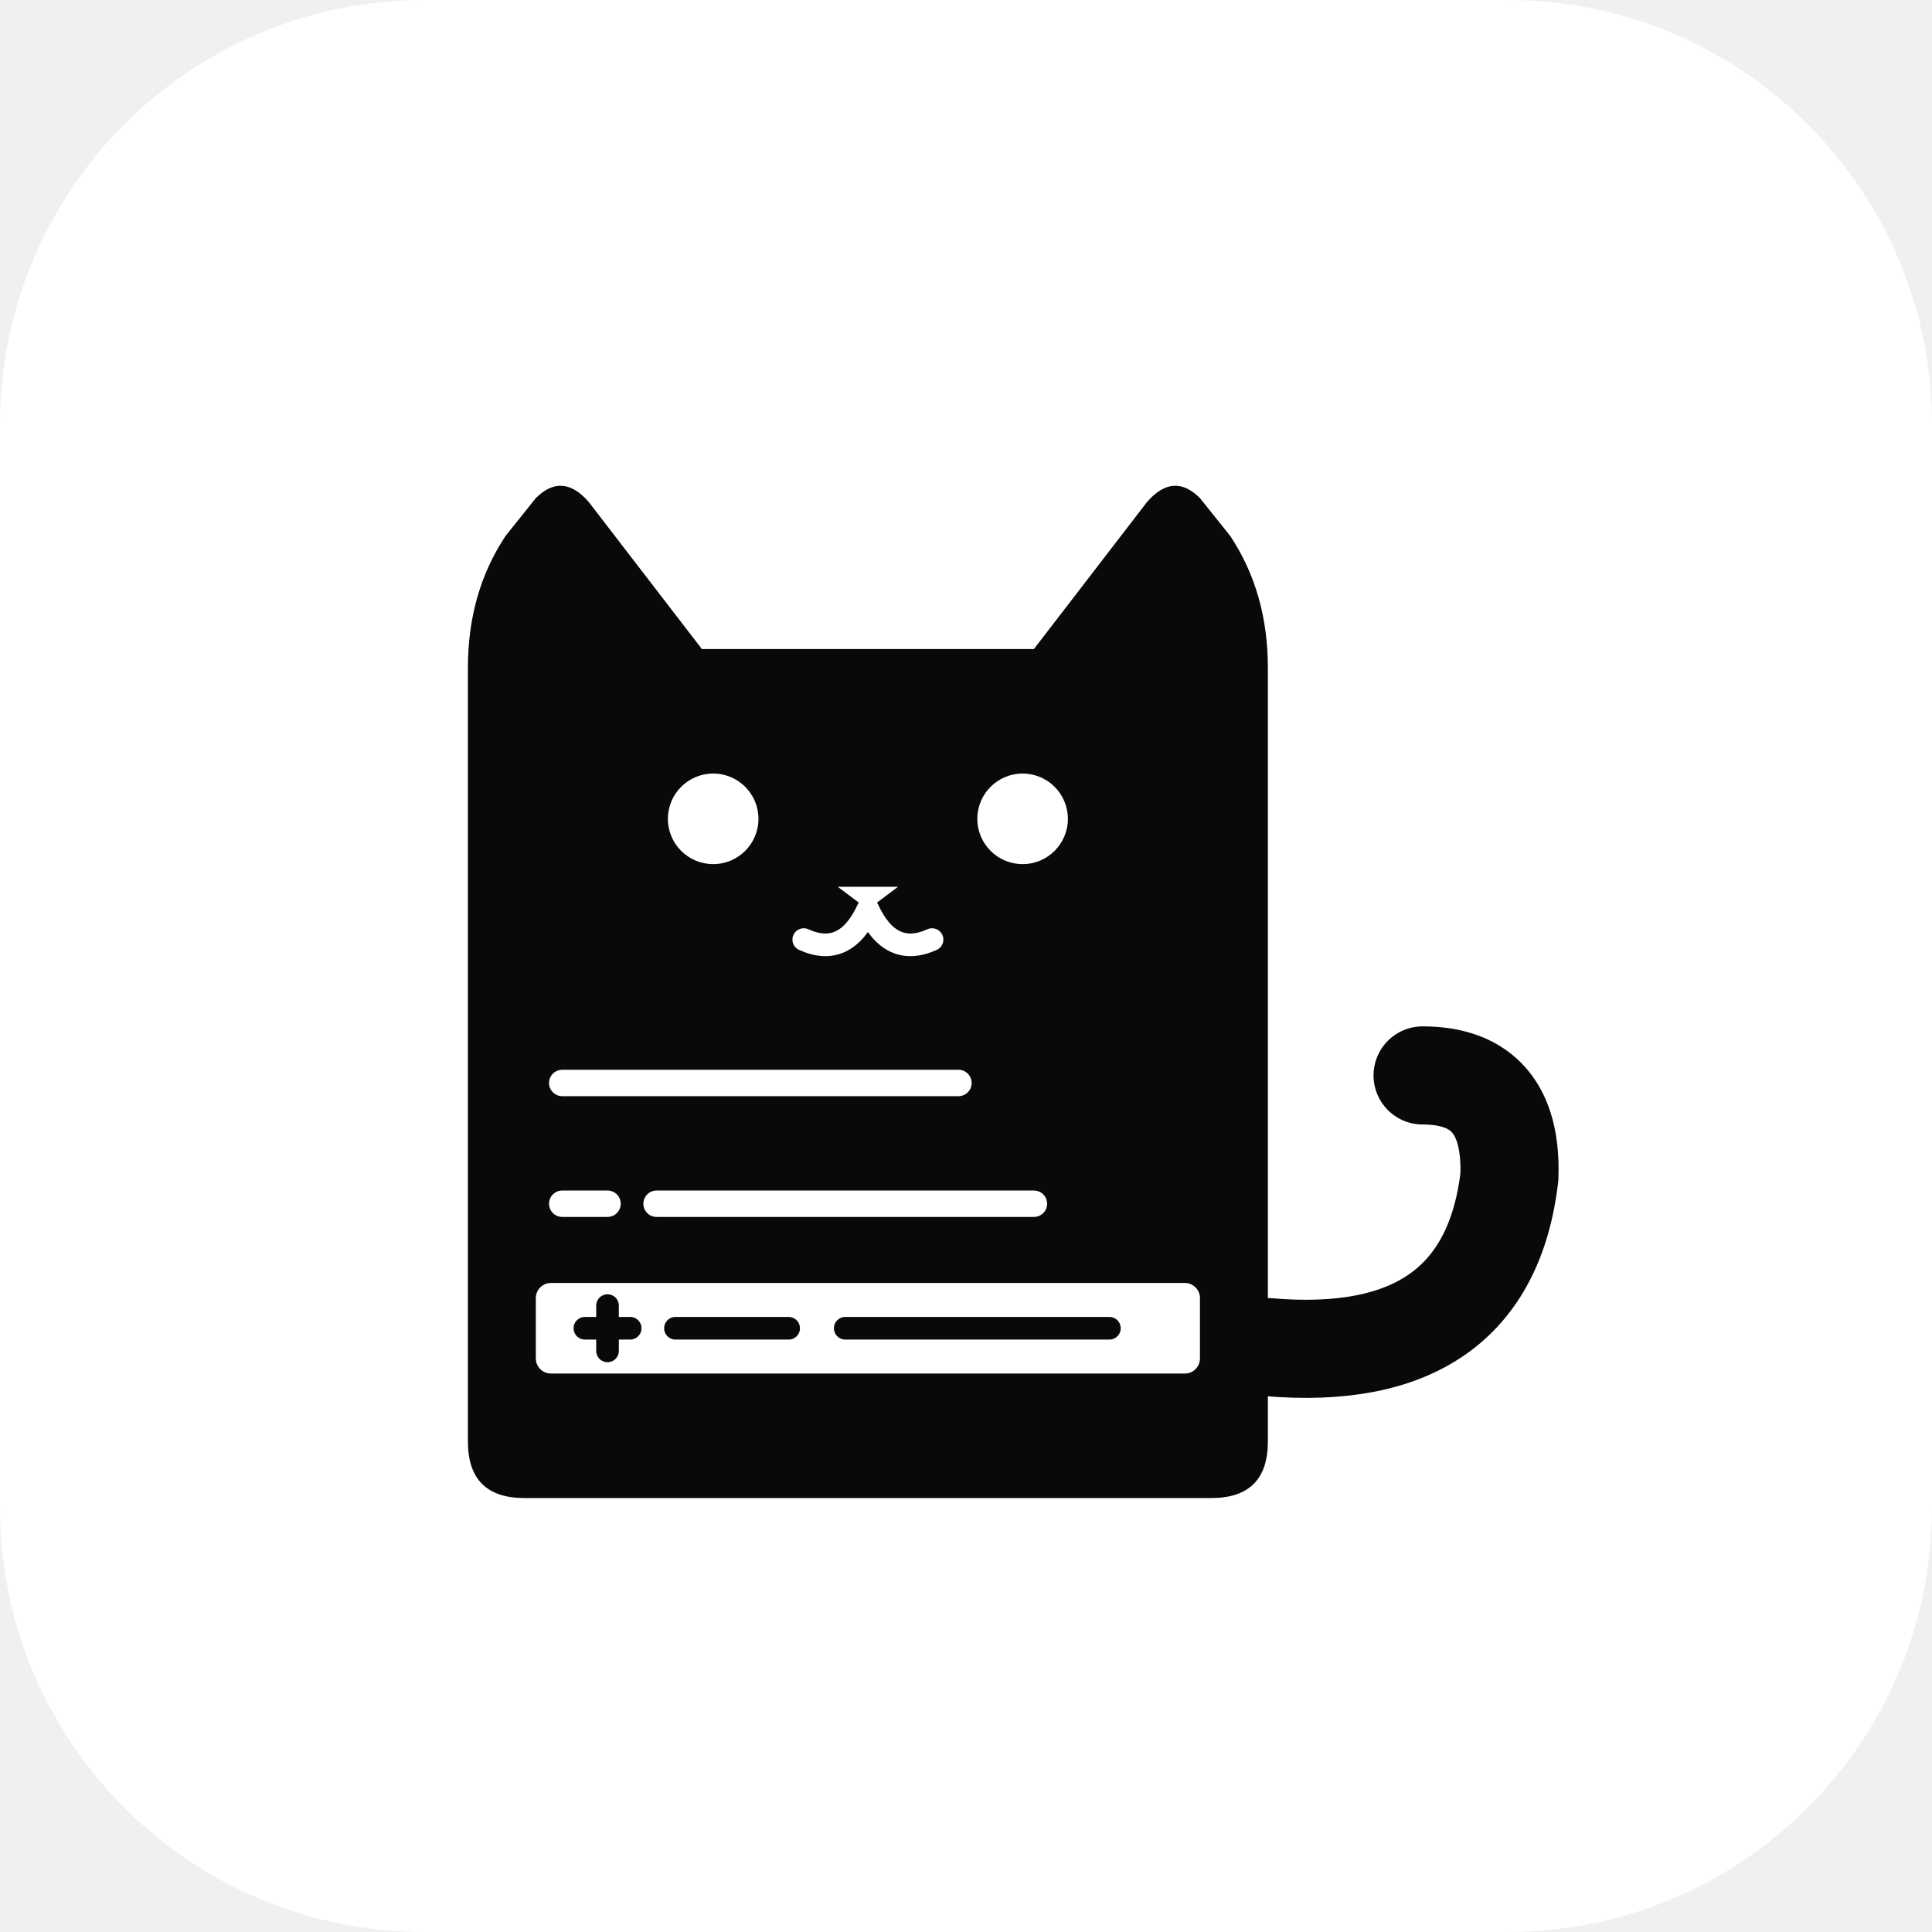
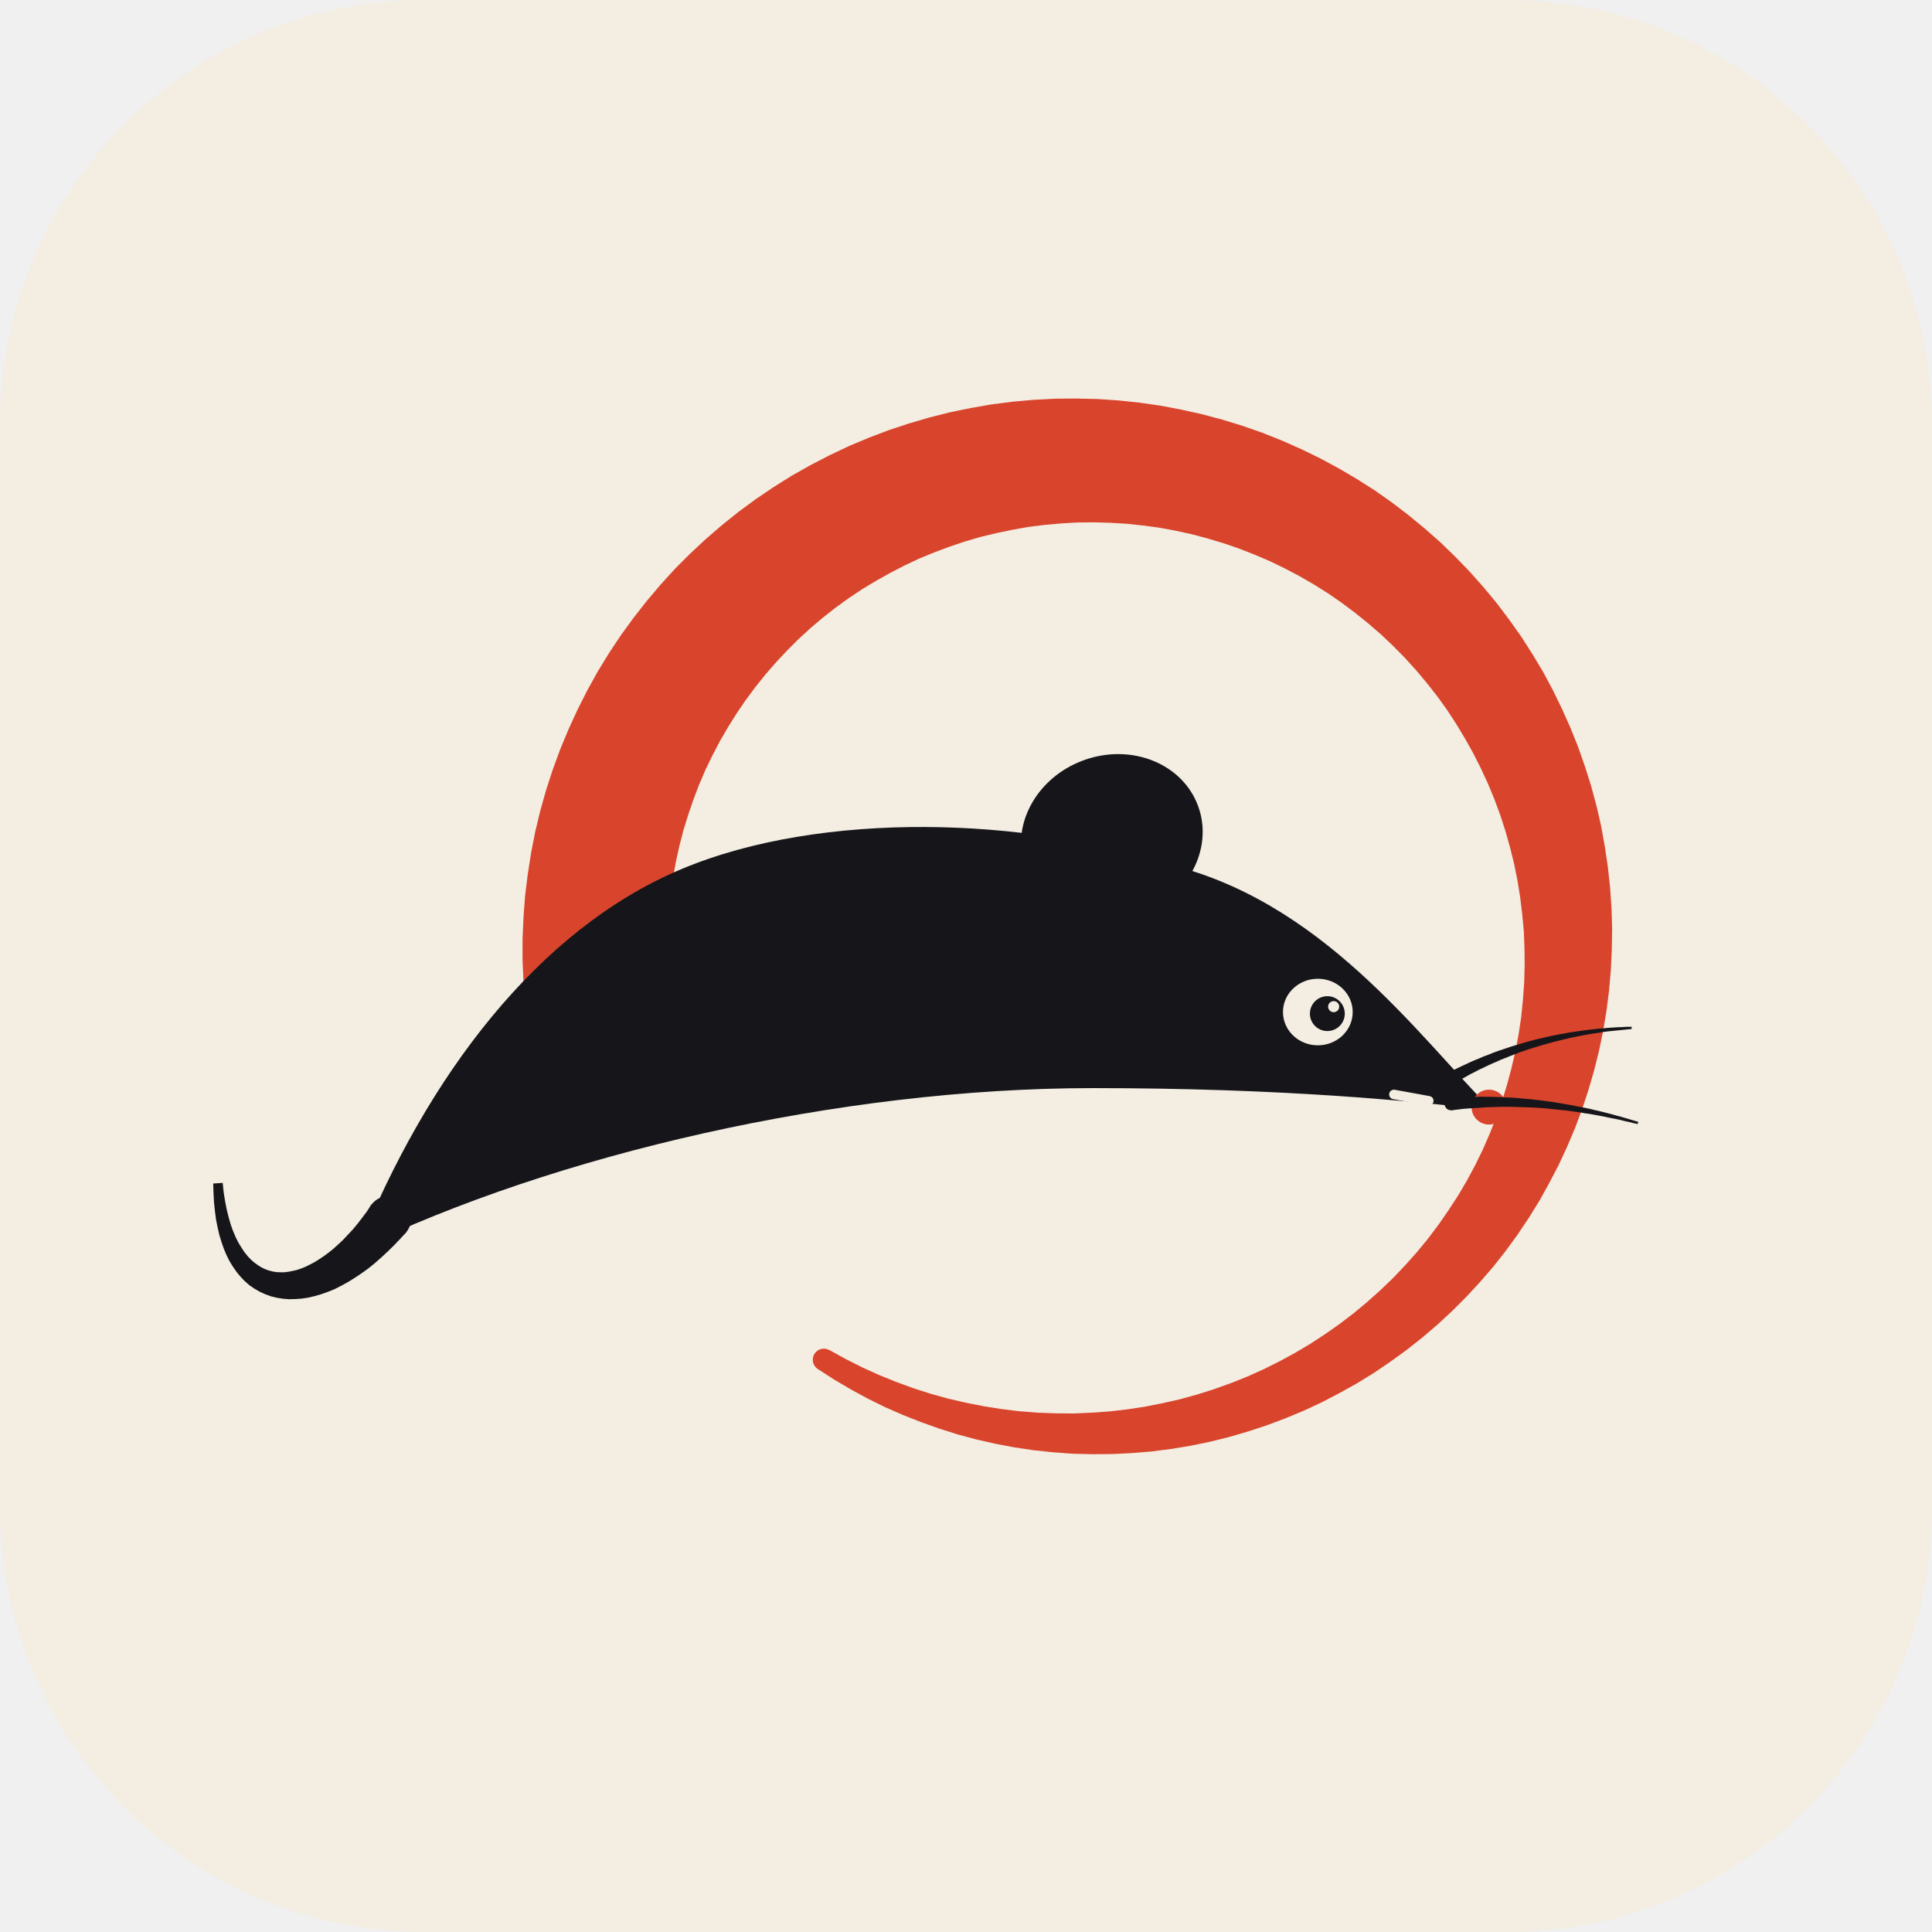
<svg xmlns="http://www.w3.org/2000/svg" viewBox="0 0 1024 1024">
-   <rect width="1024" height="1024" fill="#FFFFFF" rx="225" />
-   <g transform="translate(-52 14)">
-     <path d="M330 780 Q300 780 300 750 V340 Q300 300 320 270 L336 250 Q350 236 364 252 L424 330 H600 L660 252 Q674 236 688 250 L704 270 Q724 300 724 340 V750 Q724 780 694 780 Z" fill="#09090B" />
-     <circle cx="430" cy="420" r="24" fill="#FFFFFF" />
-     <circle cx="594" cy="420" r="24" fill="#FFFFFF" />
-     <path d="M512 468 L496 456 L528 456 Z" fill="#FFFFFF" />
-     <path d="M512 468 Q500 494 478 484 M512 468 Q524 494 546 484" fill="none" stroke="#FFFFFF" stroke-width="12" stroke-linecap="round" stroke-linejoin="round" />
-     <path d="M724 700 Q840 710 852 610 Q854 556 806 556" fill="none" stroke="#09090B" stroke-width="52" stroke-linecap="round" stroke-linejoin="round" />
-     <path d="M350 560 L560 560 M350 624 L374 624 M400 624 L600 624" fill="none" stroke="#FFFFFF" stroke-width="14" stroke-linecap="round" />
-     <rect x="336" y="666" width="352" height="48" rx="8" fill="#FFFFFF" />
-     <path d="M362 690 L386 690 M374 678 L374 702 M410 690 L470 690 M500 690 L640 690" fill="none" stroke="#09090B" stroke-width="12" stroke-linecap="round" />
+   <rect width="1024" height="1024" rx="225" fill="#F3EDE2" />
+   <g transform="translate(512 528) scale(0.84) translate(-560 -490)">
+     <path d="M283.4 508.1 L281.8 494.6 L280.8 481.0 L280.2 467.4 L280.2 453.7 L280.8 440.1 L281.8 426.5 L283.5 413.0 L285.6 399.5 L288.2 386.2 L291.4 372.9 L295.1 359.8 L299.3 346.9 L304.0 334.1 L309.2 321.6 L314.9 309.2 L321.0 297.1 L327.6 285.2 L334.7 273.6 L342.2 262.3 L350.2 251.3 L358.5 240.7 L367.3 230.3 L376.4 220.3 L386.0 210.7 L395.9 201.5 L406.1 192.7 L416.7 184.2 L427.6 176.2 L438.7 168.7 L450.2 161.5 L461.9 154.9 L473.9 148.7 L486.1 142.9 L498.5 137.7 L511.1 132.9 L523.8 128.7 L536.7 124.9 L549.8 121.6 L562.9 118.9 L576.1 116.6 L589.4 114.9 L602.8 113.7 L616.2 113.0 L629.5 112.9 L642.9 113.2 L656.3 114.1 L669.5 115.5 L682.7 117.4 L695.9 119.9 L708.9 122.8 L721.7 126.2 L734.4 130.1 L747.0 134.5 L759.3 139.4 L771.5 144.8 L783.4 150.6 L795.1 156.9 L806.5 163.6 L817.7 170.7 L828.5 178.3 L839.0 186.3 L849.2 194.7 L859.1 203.4 L868.6 212.6 L877.8 222.1 L886.5 231.9 L894.9 242.0 L902.8 252.5 L910.4 263.2 L917.5 274.3 L924.2 285.5 L930.4 297.1 L936.1 308.8 L941.4 320.7 L946.3 332.9 L950.6 345.2 L954.5 357.6 L957.9 370.2 L960.8 382.9 L963.1 395.7 L965.0 408.5 L966.4 421.4 L967.3 434.4 L967.7 447.3 L967.5 460.3 L966.9 473.2 L965.8 486.0 L964.2 498.8 L962.1 511.5 L959.5 524.1 L956.4 536.6 L952.8 549.0 L948.8 561.2 L944.3 573.2 L939.3 585.0 L933.9 596.6 L928.0 607.9 L921.8 619.1 L915.1 629.9 L908.0 640.5 L900.5 650.8 L892.6 660.8 L884.3 670.4 L875.7 679.7 L866.7 688.7 L857.4 697.3 L847.8 705.5 L837.9 713.3 L827.7 720.7 L817.2 727.8 L806.5 734.4 L795.5 740.5 L784.4 746.3 L773.0 751.6 L761.4 756.4 L749.7 760.8 L737.8 764.7 L725.8 768.2 L713.7 771.2 L701.5 773.7 L689.3 775.7 L676.9 777.3 L664.6 778.3 L652.2 778.9 L639.8 779.0 L627.4 778.7 L615.1 777.8 L602.8 776.5 L590.6 774.7 L578.5 772.4 L566.6 769.7 L554.7 766.5 L543.0 762.8 L531.5 758.7 L520.1 754.2 L508.9 749.3 L498.0 743.9 L487.3 738.1 L476.8 731.9 L466.6 725.3 L474.0 713.4 L484.2 719.0 L494.5 724.2 L505.1 729.0 L515.7 733.3 L526.6 737.3 L537.5 740.8 L548.6 743.9 L559.8 746.5 L571.0 748.7 L582.3 750.5 L593.7 751.9 L605.1 752.8 L616.5 753.2 L627.9 753.3 L639.2 752.8 L650.6 752.0 L661.8 750.7 L673.0 749.0 L684.1 746.8 L695.1 744.3 L706.0 741.3 L716.7 737.9 L727.3 734.1 L737.8 729.9 L748.0 725.3 L758.0 720.3 L767.9 714.9 L777.5 709.2 L786.8 703.1 L795.9 696.7 L804.8 689.9 L813.3 682.8 L821.6 675.4 L829.6 667.7 L837.2 659.7 L844.6 651.4 L851.6 642.9 L858.2 634.1 L864.5 625.0 L870.5 615.8 L876.1 606.3 L881.3 596.6 L886.1 586.8 L890.5 576.7 L894.5 566.6 L898.2 556.3 L901.4 545.8 L904.2 535.3 L906.7 524.7 L908.7 514.0 L910.3 503.3 L911.4 492.5 L912.2 481.7 L912.5 470.9 L912.4 460.0 L912.0 449.3 L911.0 438.5 L909.7 427.8 L908.0 417.2 L905.9 406.7 L903.3 396.2 L900.4 385.9 L897.1 375.7 L893.4 365.7 L889.3 355.8 L884.8 346.1 L880.0 336.6 L874.8 327.3 L869.3 318.2 L863.5 309.3 L857.3 300.7 L850.7 292.3 L843.9 284.2 L836.8 276.4 L829.4 268.9 L821.7 261.6 L813.7 254.7 L805.5 248.1 L797.1 241.8 L788.4 235.8 L779.5 230.2 L770.5 225.0 L761.2 220.1 L751.7 215.5 L742.1 211.4 L732.4 207.6 L722.5 204.2 L712.5 201.2 L702.4 198.5 L692.3 196.3 L682.0 194.4 L671.7 193.0 L661.4 191.9 L651.1 191.3 L640.7 191.0 L630.3 191.1 L620.0 191.7 L609.7 192.6 L599.4 193.9 L589.3 195.7 L579.2 197.8 L569.2 200.2 L559.3 203.1 L549.5 206.4 L539.9 210.0 L530.4 213.9 L521.1 218.3 L512.0 223.0 L503.1 228.0 L494.3 233.3 L485.8 239.0 L477.5 245.0 L469.5 251.3 L461.7 257.9 L454.2 264.8 L447.0 272.0 L440.0 279.5 L433.3 287.2 L427.0 295.1 L420.9 303.3 L415.2 311.7 L409.8 320.3 L404.7 329.1 L400.0 338.1 L395.6 347.2 L391.6 356.5 L388.0 366.0 L384.7 375.6 L381.7 385.3 L379.2 395.0 L377.0 404.9 L375.2 414.9 L373.8 424.9 L372.8 434.9 L372.1 445.0 L371.8 455.1 L372.0 465.2 L372.4 475.3 L373.3 485.3 L374.5 495.3 Z" fill="#D9442C" />
+     <path d="M283.0 501.7 a46 46 0 1 0 92 0 a46 46 0 1 0 -92 0" fill="#D9442C" />
+     <path d="M463.3 719.4 a7 7 0 1 0 14 0 a7 7 0 1 0 -14 0" fill="#D9442C" />
+     <path d="M184.9 621.4 L182.0 625.8 L179.0 629.8 L176.0 633.7 L173.0 637.3 L169.9 640.6 L166.9 643.8 L163.8 646.7 L160.8 649.4 L157.7 651.9 L154.7 654.1 L151.7 656.1 L148.8 657.9 L145.9 659.4 L143.1 660.8 L140.3 661.9 L137.6 662.8 L134.9 663.4 L132.3 663.9 L129.8 664.2 L127.3 664.2 L124.9 664.1 L122.5 663.7 L120.2 663.1 L117.9 662.3 L115.6 661.2 L113.3 659.8 L111.1 658.2 L108.9 656.3 L106.8 654.1 L104.7 651.5 L102.8 648.6 L100.9 645.5 L99.1 641.9 L97.5 638.1 L96.0 633.9 L94.7 629.3 L93.5 624.5 L92.5 619.3 L91.6 613.7 L91.0 607.8 L85.0 608.2 L85.2 614.3 L85.5 620.1 L86.1 625.7 L86.8 631.0 L87.8 636.0 L88.9 640.8 L90.3 645.3 L91.8 649.6 L93.5 653.6 L95.4 657.4 L97.6 660.9 L99.9 664.2 L102.4 667.2 L105.1 670.0 L108.0 672.5 L111.1 674.6 L114.4 676.5 L117.9 678.1 L121.5 679.4 L125.2 680.3 L129.0 680.9 L132.9 681.2 L136.9 681.1 L141.0 680.8 L145.0 680.2 L149.2 679.2 L153.3 678.0 L157.5 676.5 L161.7 674.8 L165.8 672.7 L170.0 670.4 L174.2 667.8 L178.4 665.0 L182.6 662.0 L186.7 658.7 L190.8 655.1 L194.9 651.3 L199.0 647.3 L203.1 643.0 L207.1 638.6 Z" fill="#16161A" />
+     <path d="M182.0 630.0 a14 14 0 1 0 28 0 a14 14 0 1 0 -28 0" fill="#16161A" />
+     <path d="M892 562 C846 516 784 428 684 406 C600 378 470 372 380 410 C290 448 220 540 176 650 C300 590 480 548 640 548 C760 548 840 556 892 562 Z" fill="#16161A" />
+     <ellipse cx="652" cy="390" rx="58" ry="52" fill="#16161A" transform="rotate(-20 652 390)" />
+     <ellipse cx="782" cy="500" rx="22" ry="21" fill="#F3EDE2" />
+     <circle cx="788" cy="501" r="11" fill="#16161A" />
+     <circle cx="792" cy="496.6" r="3.5" fill="#F3EDE2" />
+     <path d="M830 552 L852 556" fill="none" stroke="#F3EDE2" stroke-width="6" stroke-linecap="round" />
+     <circle cx="890" cy="560" r="11" fill="#D9442C" />
+     <path d="M864.0 547.5 L866.8 545.8 L869.5 544.1 L872.3 542.5 L875.1 541.0 L877.9 539.4 L880.7 538.0 L883.5 536.5 L886.3 535.2 L889.2 533.8 L892.0 532.5 L894.9 531.3 L897.7 530.0 L900.6 528.9 L903.5 527.7 L906.4 526.6 L909.2 525.5 L912.1 524.5 L915.0 523.5 L917.9 522.6 L920.9 521.7 L923.8 520.8 L926.7 520.0 L929.6 519.2 L932.6 518.4 L935.5 517.7 L938.4 517.0 L941.4 516.3 L944.3 515.7 L947.3 515.1 L950.3 514.5 L953.2 514.0 L956.2 513.5 L959.2 513.1 L962.1 512.6 L965.1 512.2 L968.1 511.9 L971.1 511.6 L974.1 511.3 L977.0 511.0 L980.0 510.7 L980.0 509.3 L977.0 509.3 L973.9 509.5 L970.9 509.6 L967.9 509.8 L964.9 510.0 L961.9 510.3 L958.9 510.5 L955.8 510.9 L952.8 511.2 L949.8 511.6 L946.8 512.0 L943.8 512.5 L940.7 512.9 L937.7 513.5 L934.7 514.0 L931.7 514.6 L928.7 515.2 L925.7 515.9 L922.7 516.6 L919.6 517.3 L916.6 518.1 L913.6 518.9 L910.6 519.8 L907.6 520.7 L904.6 521.6 L901.6 522.6 L898.6 523.6 L895.6 524.6 L892.6 525.7 L889.7 526.9 L886.7 528.0 L883.7 529.3 L880.7 530.5 L877.8 531.8 L874.8 533.2 L871.8 534.6 L868.9 536.0 L865.9 537.5 L863.0 539.0 L860.0 540.5 Z" fill="#16161A" />
+     <path d="M858.0 544.0 a4 4 0 1 0 8 0 a4 4 0 1 0 -8 0" fill="#16161A" />
+     <path d="M866.4 562.0 L869.6 561.6 L872.8 561.2 L876.0 560.9 L879.2 560.7 L882.4 560.5 L885.5 560.3 L888.6 560.1 L891.7 560.0 L894.8 559.9 L897.9 559.8 L900.9 559.8 L904.0 559.8 L907.0 559.9 L910.0 560.0 L913.0 560.1 L916.0 560.2 L918.9 560.3 L921.9 560.5 L924.8 560.7 L927.7 561.0 L930.6 561.3 L933.5 561.6 L936.4 561.9 L939.3 562.2 L942.1 562.6 L945.0 563.0 L947.8 563.4 L950.6 563.9 L953.5 564.3 L956.3 564.8 L959.1 565.3 L961.8 565.8 L964.6 566.4 L967.4 567.0 L970.1 567.5 L972.9 568.1 L975.6 568.8 L978.4 569.4 L981.1 570.1 L983.8 570.7 L984.2 569.3 L981.5 568.5 L978.8 567.7 L976.1 566.9 L973.4 566.1 L970.7 565.4 L967.9 564.6 L965.2 563.9 L962.4 563.2 L959.6 562.5 L956.9 561.9 L954.1 561.2 L951.3 560.6 L948.4 560.0 L945.6 559.5 L942.7 558.9 L939.9 558.4 L937.0 557.9 L934.1 557.4 L931.2 556.9 L928.3 556.5 L925.3 556.1 L922.4 555.7 L919.4 555.4 L916.4 555.0 L913.4 554.8 L910.3 554.5 L907.3 554.2 L904.2 554.0 L901.1 553.9 L898.0 553.7 L894.8 553.6 L891.7 553.5 L888.5 553.5 L885.3 553.4 L882.1 553.5 L878.9 553.5 L875.6 553.6 L872.3 553.7 L869.0 553.8 L865.6 554.0 Z" fill="#16161A" />
+     <path d="M862.0 558.0 a4 4 0 1 0 8 0 a4 4 0 1 0 -8 0" fill="#16161A" />
  </g>
</svg>
